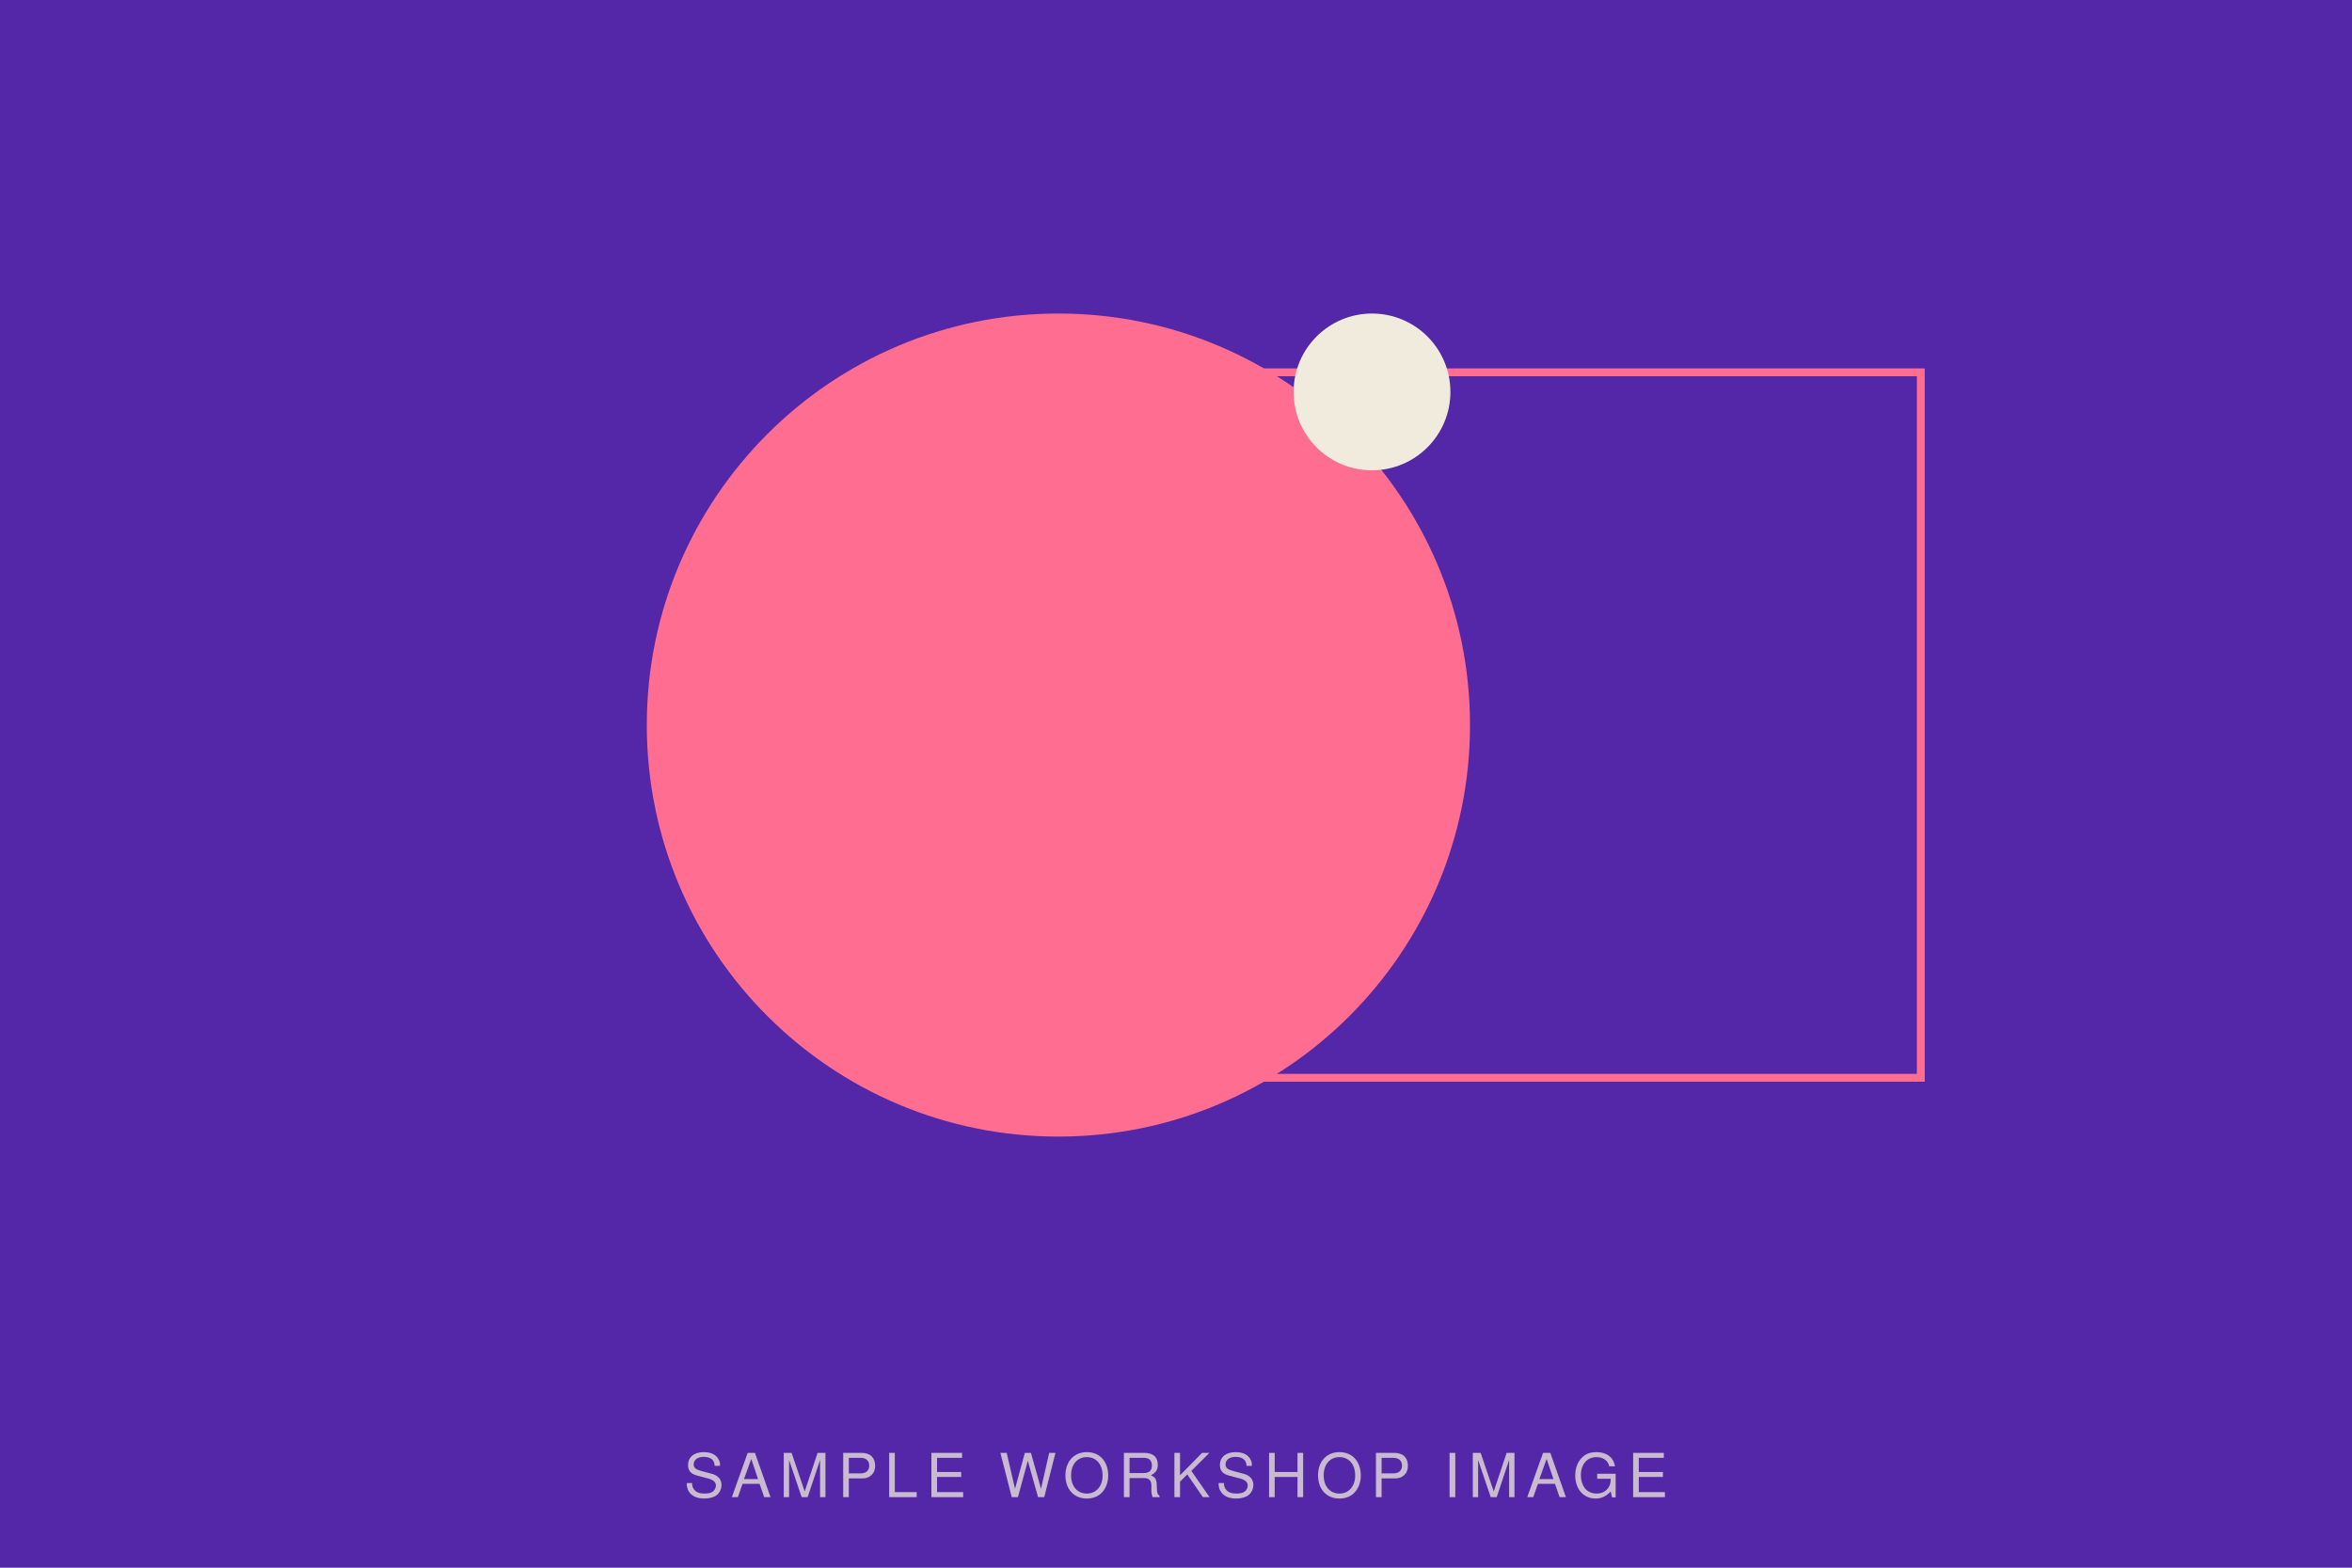
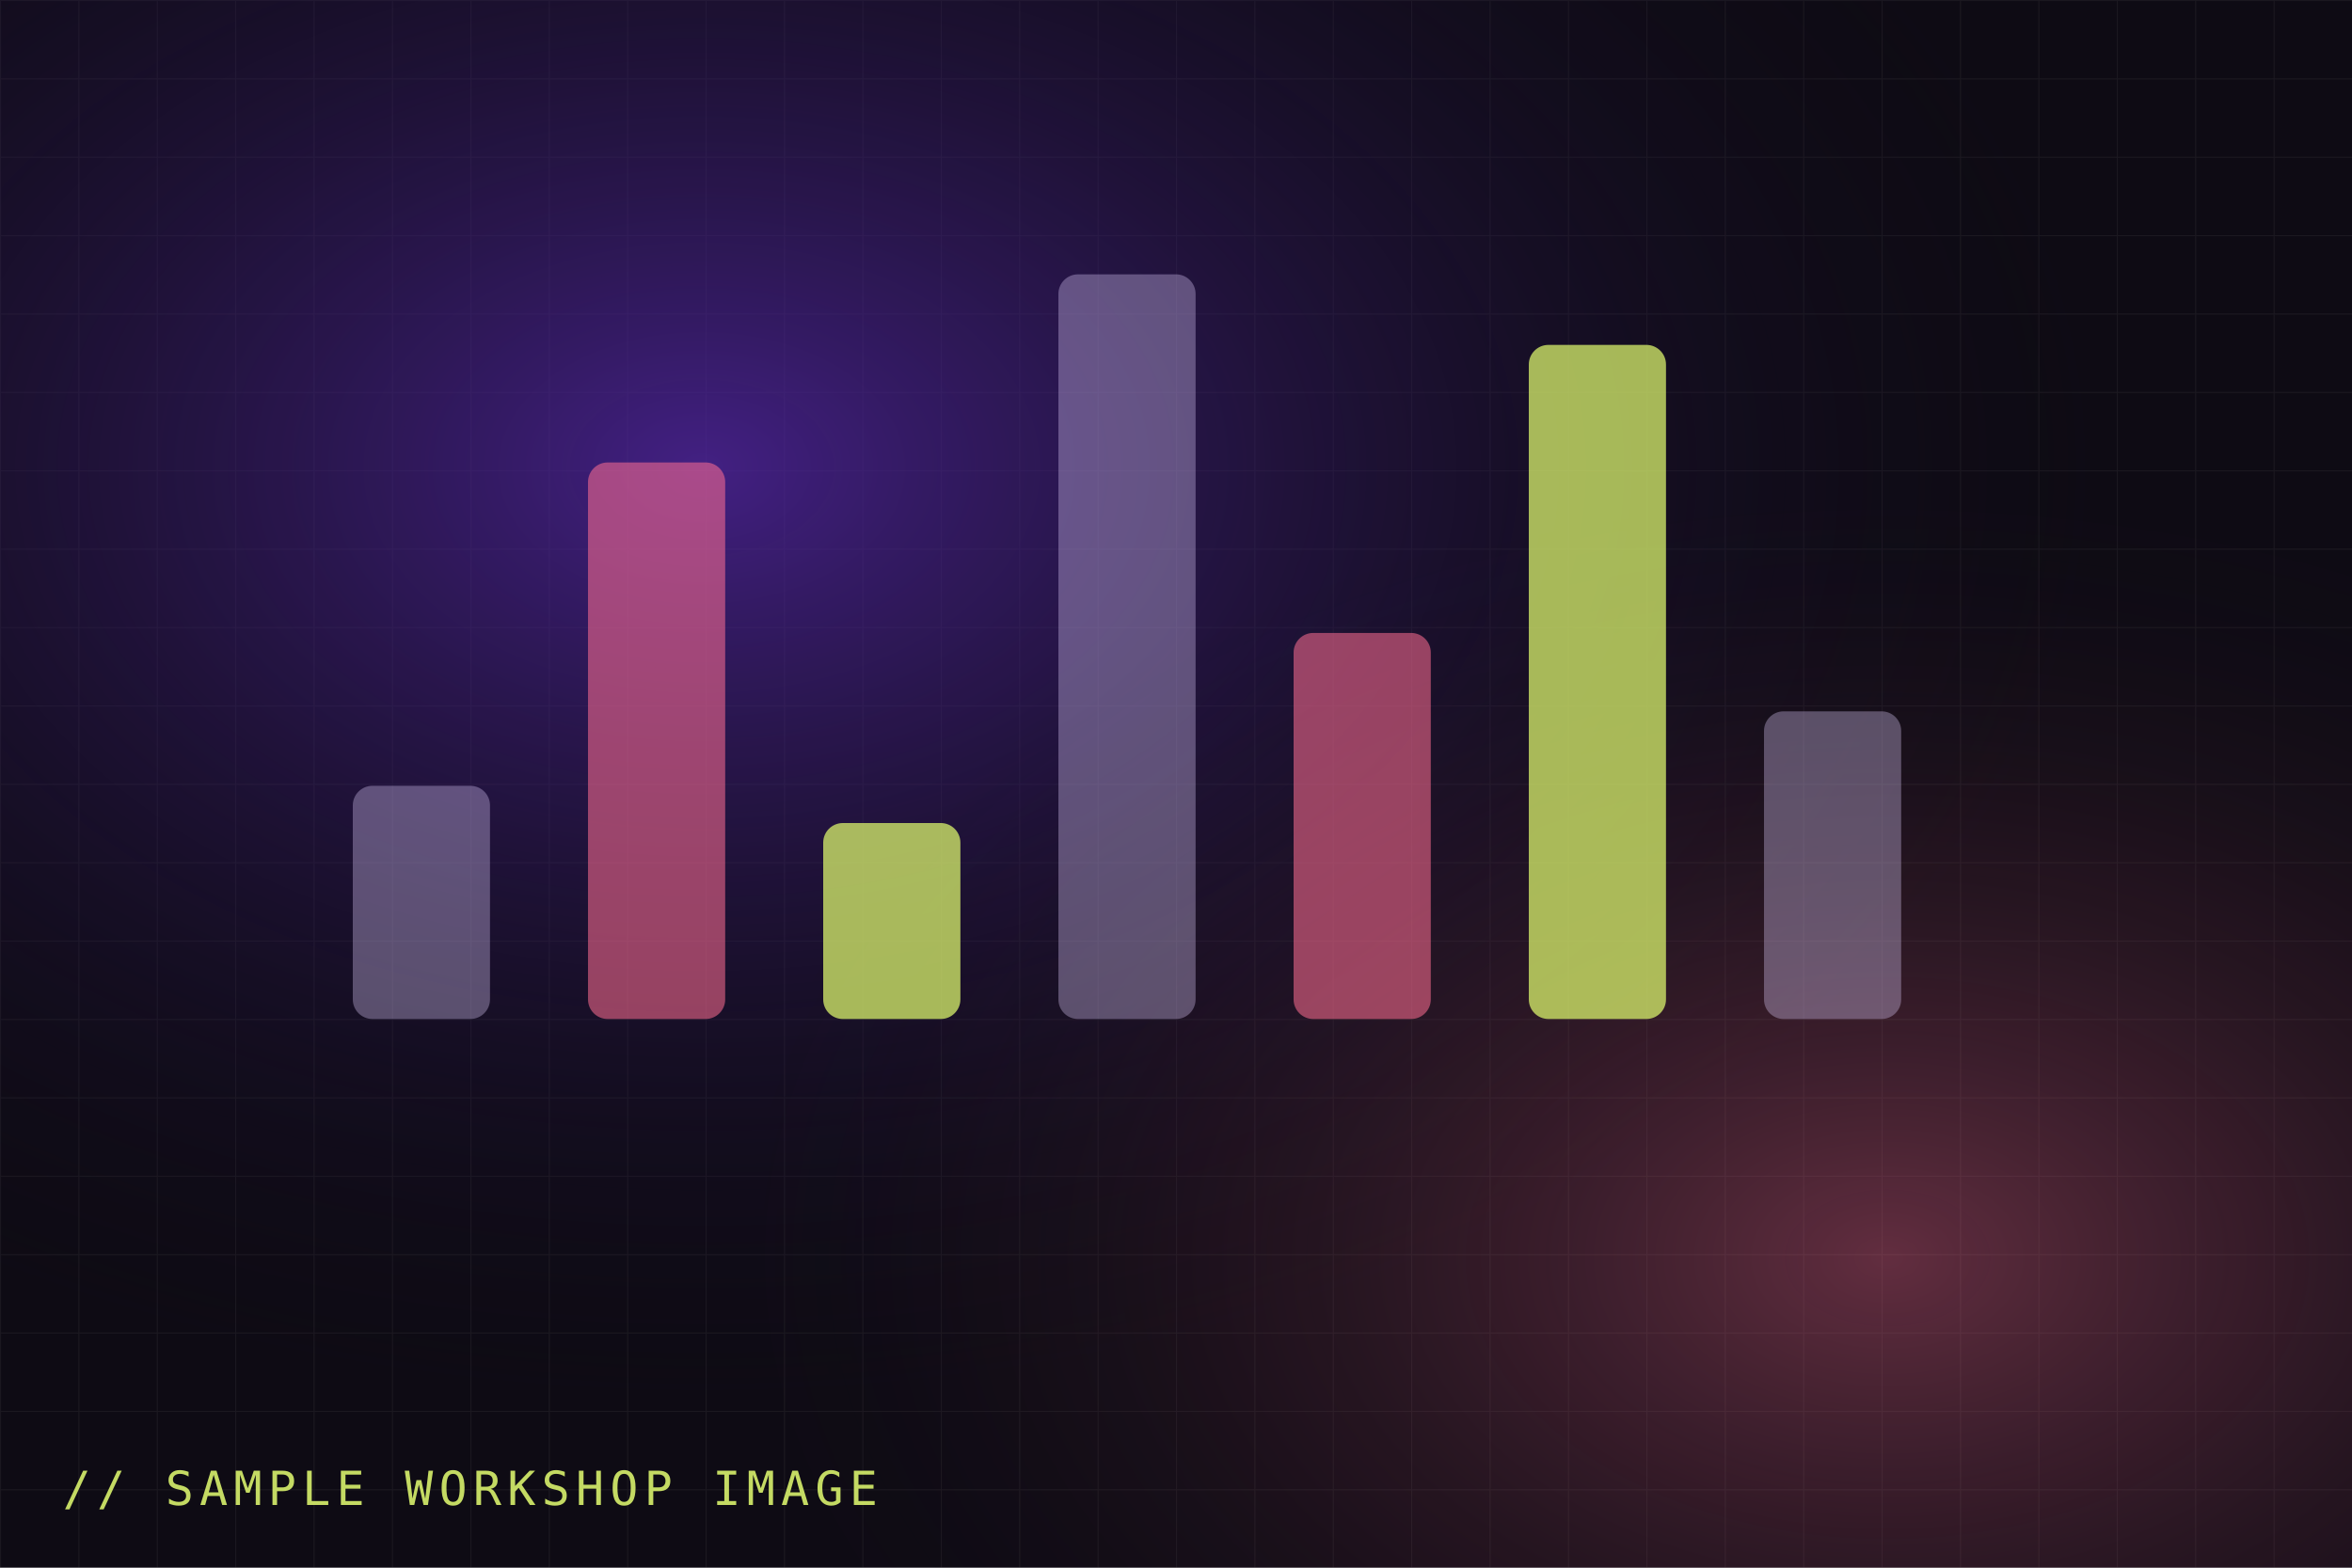
<svg xmlns="http://www.w3.org/2000/svg" viewBox="0 0 1200 800" width="1200" height="800">
-   <rect width="1200" height="800" fill="#5427A8" />
-   <rect x="330" y="160" width="420" height="420" rx="210" fill="#FF6E91" />
-   <rect x="620" y="190" width="360" height="360" fill="none" stroke="#FF6E91" stroke-width="4" />
-   <circle cx="700" cy="200" r="40" fill="#F1EBDD" />
-   <text x="600.0" y="764" text-anchor="middle" font-family="Helvetica, Arial, sans-serif" font-size="31" letter-spacing="4" fill="#F1EBDD" opacity="0.75">SAMPLE WORKSHOP IMAGE</text>
+   <defs>
+     <radialGradient id="g1" cx="30%" cy="30%" r="60%">
+       <stop offset="0" stop-color="#5427A8" stop-opacity=".75" />
+       <stop offset="1" stop-color="#0E0B14" stop-opacity="0" />
+     </radialGradient>
+     <radialGradient id="g2" cx="80%" cy="80%" r="50%">
+       <stop offset="0" stop-color="#FF6E91" stop-opacity=".35" />
+       <stop offset="1" stop-color="#0E0B14" stop-opacity="0" />
+     </radialGradient>
+     <pattern id="grid" width="40" height="40" patternUnits="userSpaceOnUse">
+       <path d="M40 0H0V40" fill="none" stroke="#F1EBDD" stroke-opacity=".06" />
+     </pattern>
+   </defs>
+   <rect width="1200" height="800" fill="#0E0B14" />
+   <rect width="1200" height="800" fill="url(#grid)" />
+   <rect width="1200" height="800" fill="url(#g1)" />
+   <rect width="1200" height="800" fill="url(#g2)" />
+   <rect x="180" y="401" width="70" height="119" rx="10" fill="#D9C9F5" opacity="0.35" />
+   <rect x="300" y="236" width="70" height="284" rx="10" fill="#FF6E91" opacity="0.55" />
+   <rect x="420" y="420" width="70" height="100" rx="10" fill="#D8F16B" opacity="0.75" />
+   <rect x="540" y="140" width="70" height="380" rx="10" fill="#D9C9F5" opacity="0.35" />
+   <rect x="660" y="323" width="70" height="197" rx="10" fill="#FF6E91" opacity="0.55" />
+   <rect x="780" y="176" width="70" height="344" rx="10" fill="#D8F16B" opacity="0.75" />
+   <rect x="900" y="363" width="70" height="157" rx="10" fill="#D9C9F5" opacity="0.35" />
+   <text x="32" y="768" font-family="ui-monospace, Menlo, monospace" font-size="24" letter-spacing="3" fill="#D8F16B" opacity=".9">// SAMPLE WORKSHOP IMAGE</text>
</svg>
